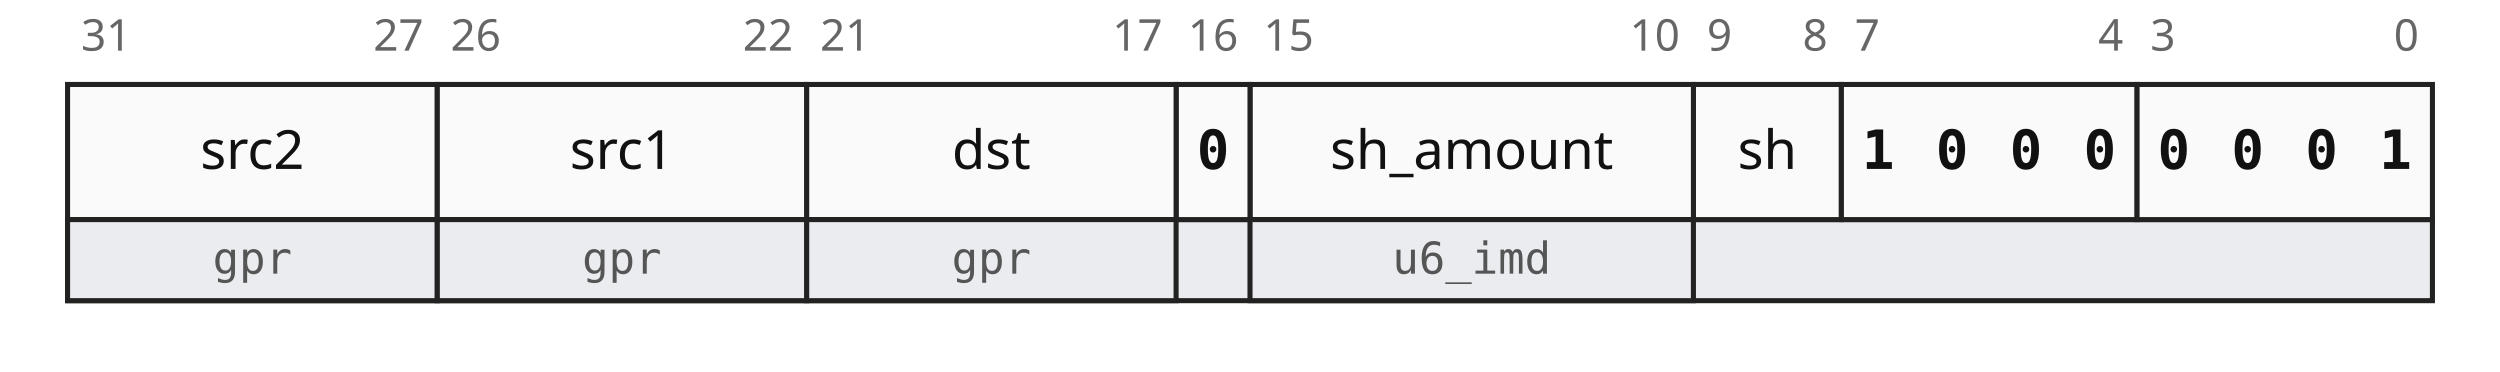
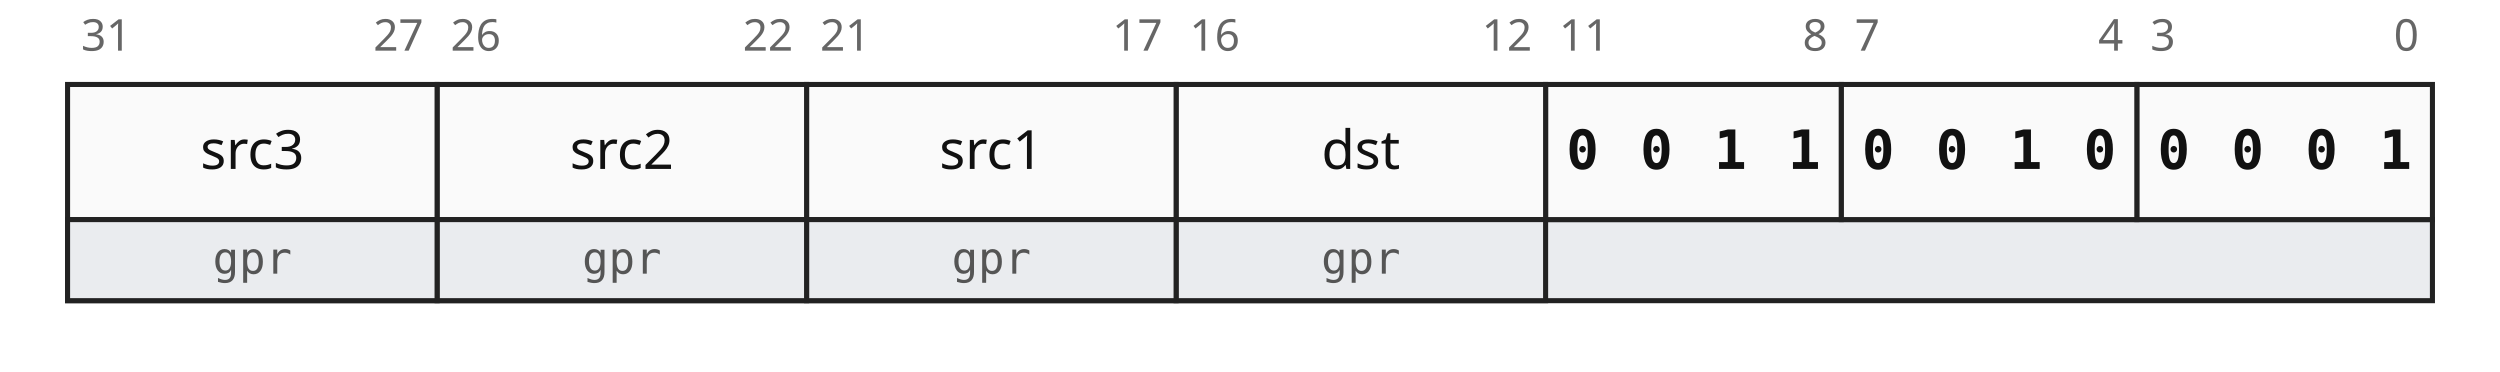
<svg xmlns="http://www.w3.org/2000/svg" width="100%" height="110" viewBox="-20 0 740 110">
  <style>
      /* Light Mode Styles */
      .bit-idx { font-family: sans-serif; font-size: 13px; fill: #666; }
      .content-fixed { font-family: monospace; font-size: 16px; font-weight: bold; text-anchor: middle; fill: #111; }
      .content-var { font-family: sans-serif; font-size: 16px; text-anchor: middle; fill: #111; }
      .field-type { font-family: monospace; font-size: 13px; text-anchor: middle; fill: #555; }
      
      .box-line { stroke: #222; stroke-width: 1.5; fill: #fafafa; }
      /* Second row background (slightly shaded) */
      .box-type { stroke: #222; stroke-width: 1.5; fill: #eaecef; } 
      
      /* Dark Mode Overrides */
      @media (prefers-color-scheme: dark) {
        .bit-idx { fill: #a0a0a0; }
        .content-fixed { fill: #e0e0e0; }
        .content-var { fill: #e0e0e0; }
        .field-type { fill: #a0a0a0; }
        
        .box-line { stroke: #a0a0a0; fill: #1e1e1e; }
        .box-type { stroke: #a0a0a0; fill: #2d3136; }
      }
    </style>
  <rect x="0" y="65" width="700" height="24" class="box-type" />
  <rect x="612.5" y="25" width="87.5" height="40" class="box-line" />
  <text x="616.5" y="15" text-anchor="start" class="bit-idx">3</text>
  <text x="696" y="15" text-anchor="end" class="bit-idx">0</text>
  <text x="623.438" y="50" class="content-fixed">0</text>
  <text x="645.312" y="50" class="content-fixed">0</text>
  <text x="667.188" y="50" class="content-fixed">0</text>
  <text x="689.062" y="50" class="content-fixed">1</text>
  <rect x="525" y="25" width="87.5" height="40" class="box-line" />
  <text x="529" y="15" text-anchor="start" class="bit-idx">7</text>
  <text x="608.5" y="15" text-anchor="end" class="bit-idx">4</text>
-   <text x="535.938" y="50" class="content-fixed">1</text>
+   <text x="535.938" y="50" class="content-fixed">0</text>
  <text x="557.812" y="50" class="content-fixed">0</text>
-   <text x="579.688" y="50" class="content-fixed">0</text>
+   <text x="579.688" y="50" class="content-fixed">1</text>
  <text x="601.562" y="50" class="content-fixed">0</text>
-   <rect x="481.25" y="25" width="43.75" height="40" class="box-line" />
-   <text x="485.25" y="15" text-anchor="start" class="bit-idx">9</text>
+   <rect x="437.5" y="25" width="87.5" height="40" class="box-line" />
+   <text x="441.5" y="15" text-anchor="start" class="bit-idx">11</text>
  <text x="521" y="15" text-anchor="end" class="bit-idx">8</text>
-   <text x="503.125" y="50" class="content-var">sh</text>
-   <rect x="350" y="25" width="131.25" height="40" class="box-line" />
-   <text x="354" y="15" text-anchor="start" class="bit-idx">15</text>
-   <text x="477.25" y="15" text-anchor="end" class="bit-idx">10</text>
-   <text x="415.625" y="50" class="content-var">sh_amount</text>
-   <rect x="350" y="65" width="131.25" height="24" class="box-type" />
-   <text x="415.625" y="81" class="field-type">u6_imd</text>
-   <rect x="328.125" y="25" width="21.875" height="40" class="box-line" />
-   <text x="339.062" y="15" text-anchor="middle" class="bit-idx">16</text>
-   <text x="339.062" y="50" class="content-fixed">0</text>
+   <text x="448.438" y="50" class="content-fixed">0</text>
+   <text x="470.312" y="50" class="content-fixed">0</text>
+   <text x="492.188" y="50" class="content-fixed">1</text>
+   <text x="514.062" y="50" class="content-fixed">1</text>
+   <rect x="328.125" y="25" width="109.375" height="40" class="box-line" />
+   <text x="332.125" y="15" text-anchor="start" class="bit-idx">16</text>
+   <text x="433.5" y="15" text-anchor="end" class="bit-idx">12</text>
+   <text x="382.812" y="50" class="content-var">dst</text>
+   <rect x="328.125" y="65" width="109.375" height="24" class="box-type" />
+   <text x="382.812" y="81" class="field-type">gpr</text>
  <rect x="218.75" y="25" width="109.375" height="40" class="box-line" />
  <text x="222.75" y="15" text-anchor="start" class="bit-idx">21</text>
  <text x="324.125" y="15" text-anchor="end" class="bit-idx">17</text>
-   <text x="273.438" y="50" class="content-var">dst</text>
+   <text x="273.438" y="50" class="content-var">src1</text>
  <rect x="218.75" y="65" width="109.375" height="24" class="box-type" />
  <text x="273.438" y="81" class="field-type">gpr</text>
  <rect x="109.375" y="25" width="109.375" height="40" class="box-line" />
  <text x="113.375" y="15" text-anchor="start" class="bit-idx">26</text>
  <text x="214.75" y="15" text-anchor="end" class="bit-idx">22</text>
-   <text x="164.062" y="50" class="content-var">src1</text>
+   <text x="164.062" y="50" class="content-var">src2</text>
  <rect x="109.375" y="65" width="109.375" height="24" class="box-type" />
  <text x="164.062" y="81" class="field-type">gpr</text>
  <rect x="0" y="25" width="109.375" height="40" class="box-line" />
  <text x="4" y="15" text-anchor="start" class="bit-idx">31</text>
  <text x="105.375" y="15" text-anchor="end" class="bit-idx">27</text>
-   <text x="54.688" y="50" class="content-var">src2</text>
+   <text x="54.688" y="50" class="content-var">src3</text>
  <rect x="0" y="65" width="109.375" height="24" class="box-type" />
  <text x="54.688" y="81" class="field-type">gpr</text>
</svg>
